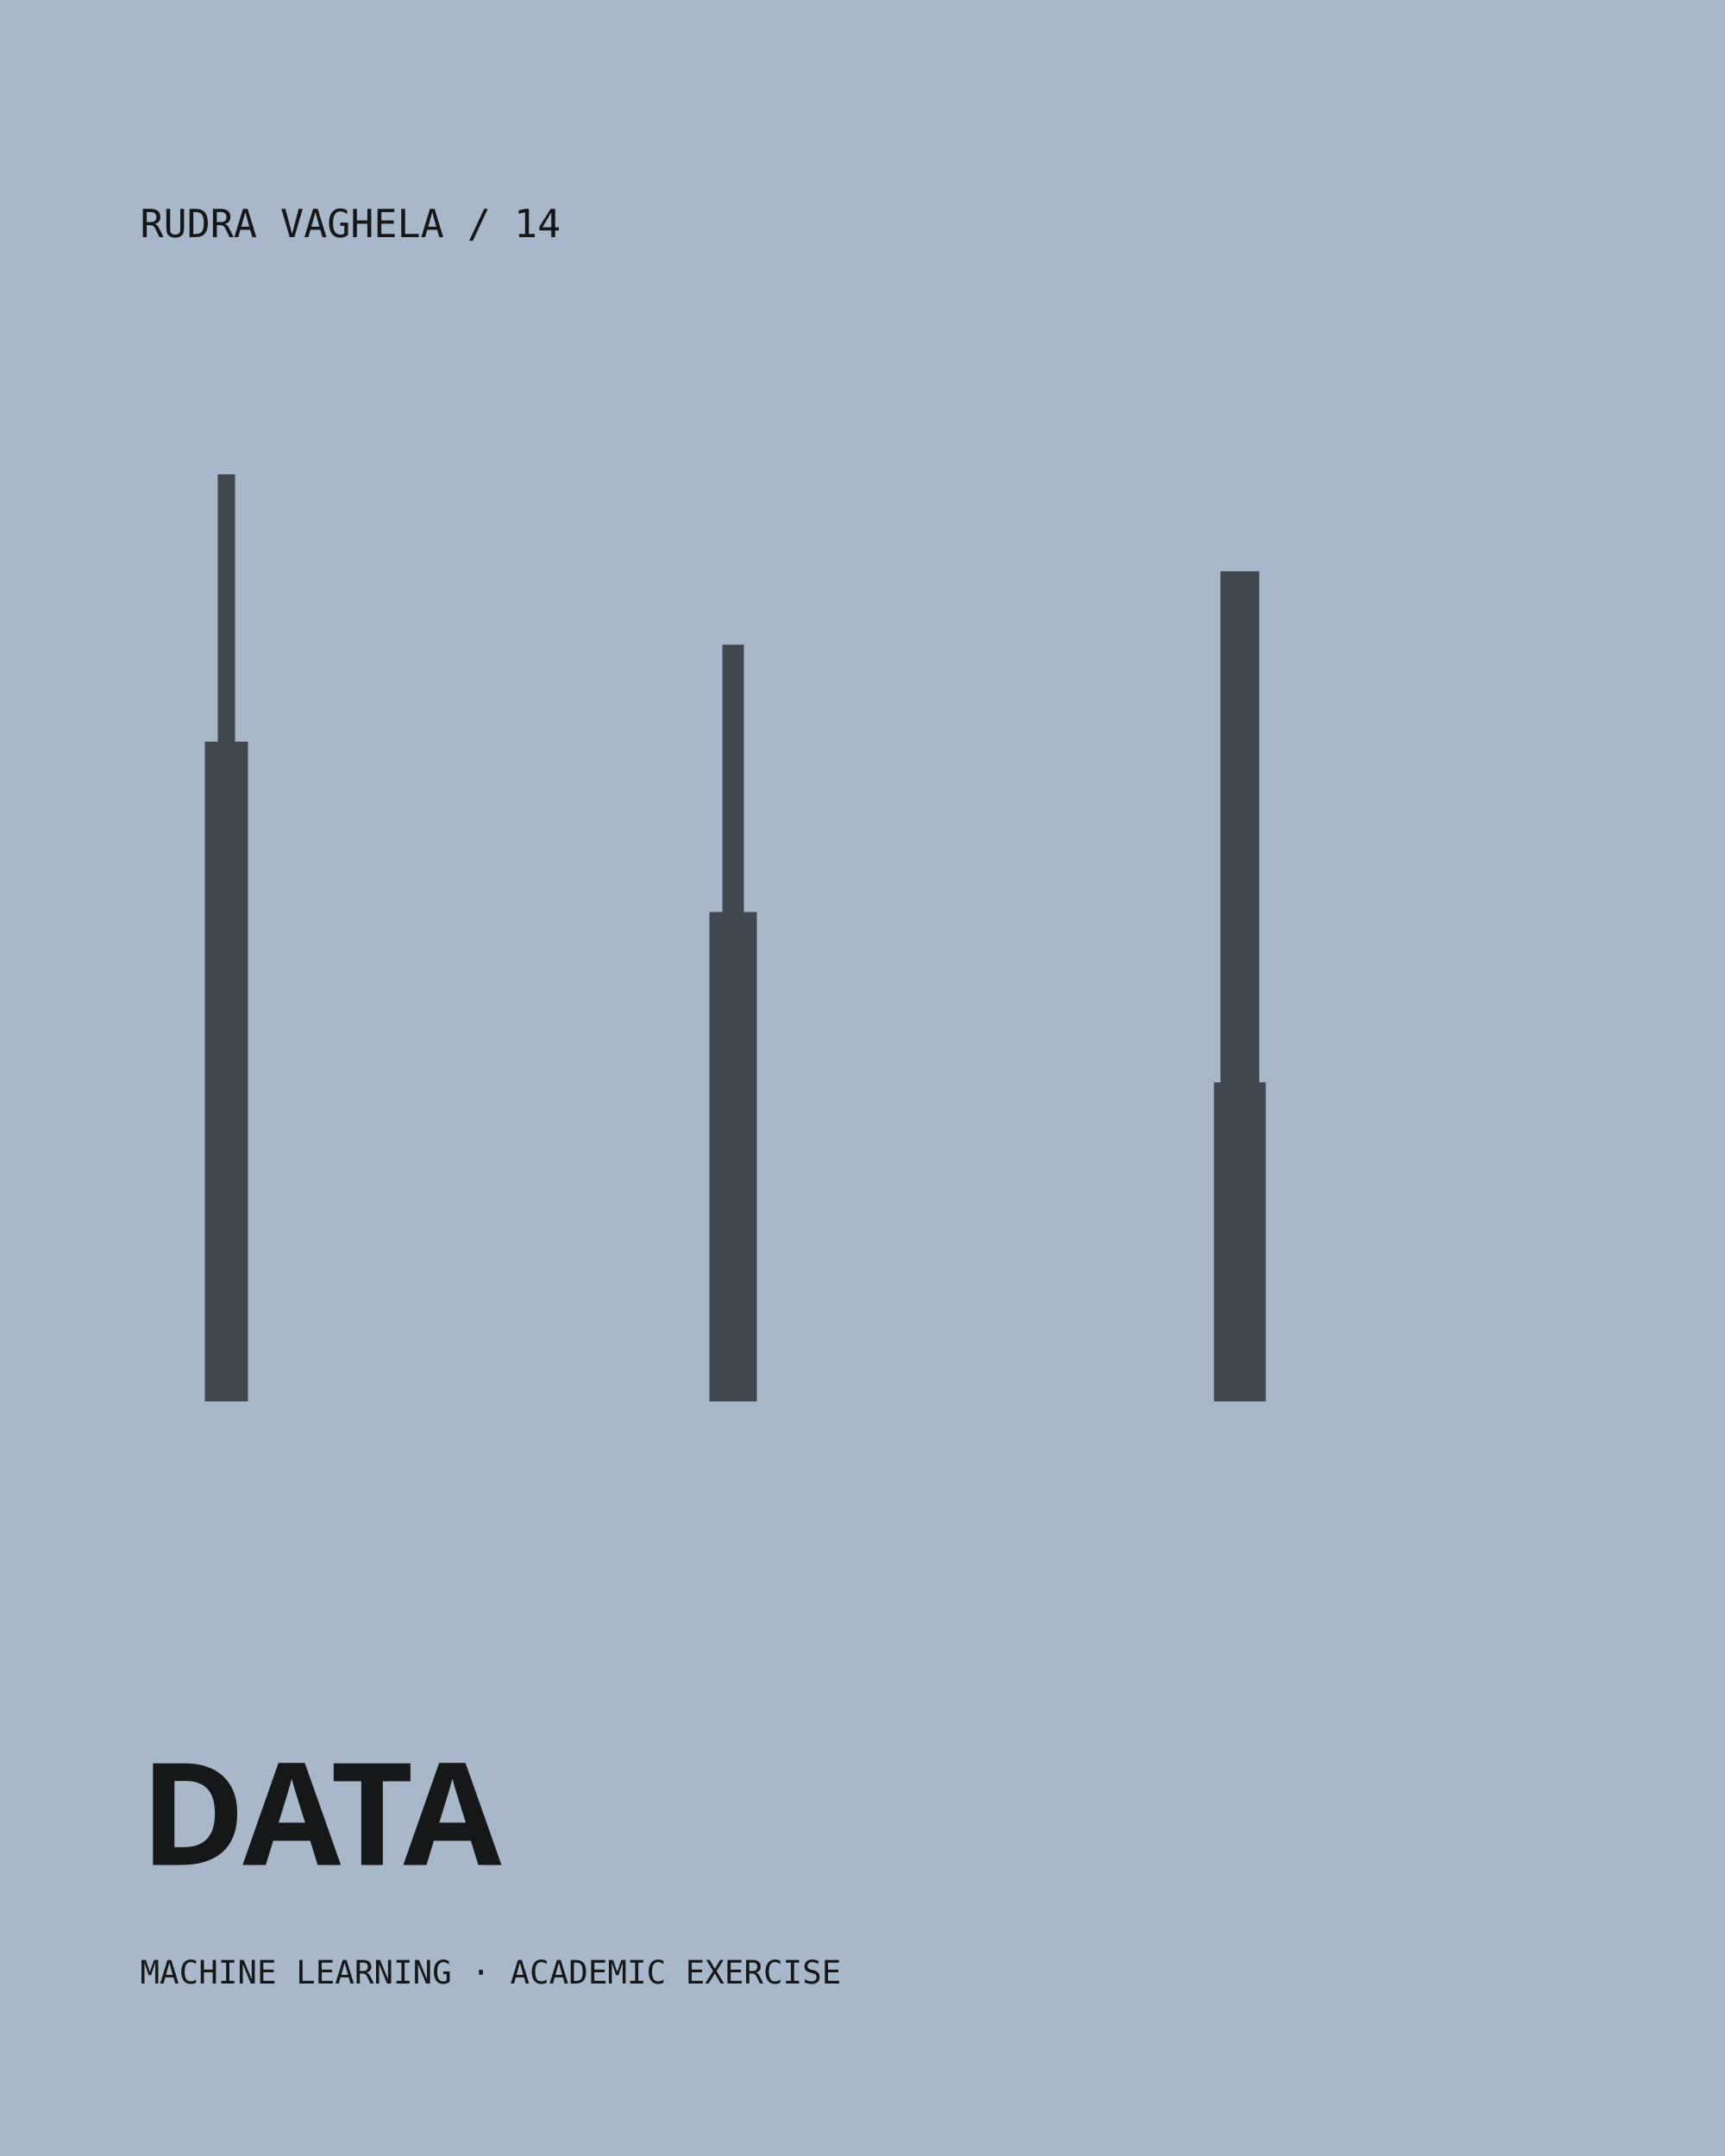
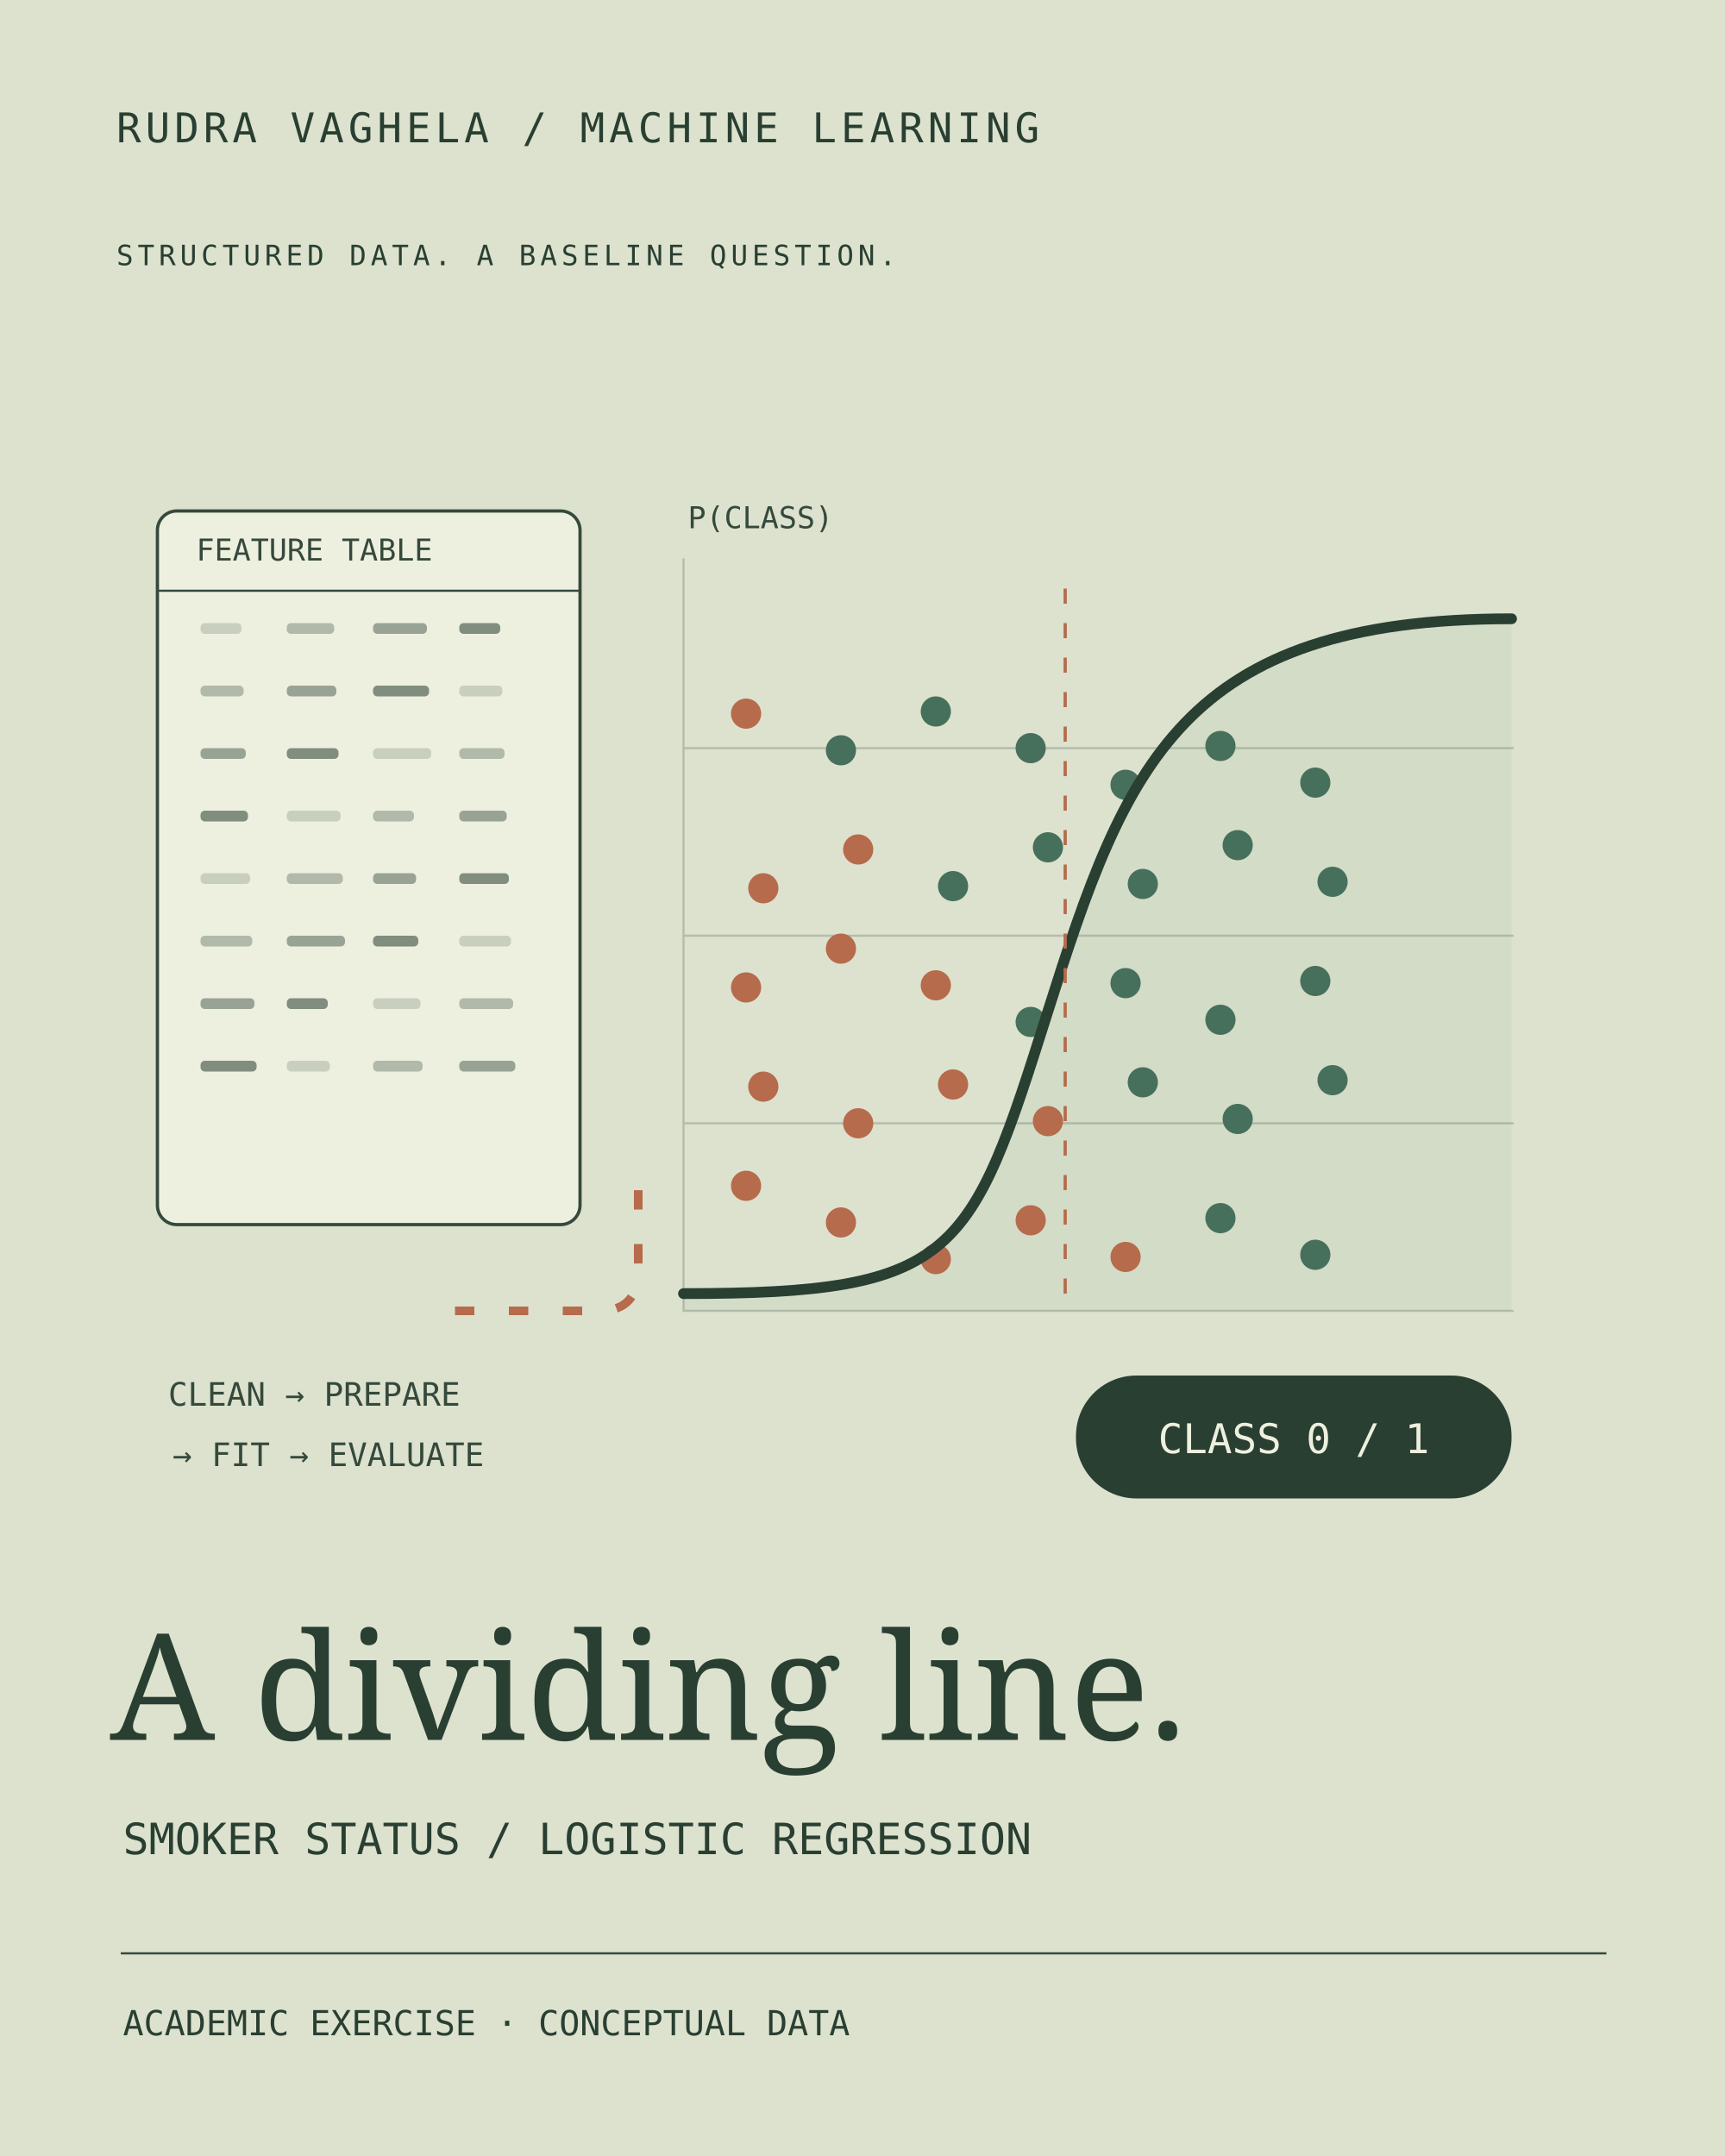
- <svg xmlns="http://www.w3.org/2000/svg" width="800" height="1000" viewBox="0 0 800 1000" style="color:#151719">
-   <rect width="800" height="1000" fill="#a8b8cb" />
-   <g opacity=".7">
-     <path d="M105 650V220" stroke="currentColor" stroke-width="8" />
-     <path d="M340 650V299" stroke="currentColor" stroke-width="10" />
-     <path d="M575 650V378" stroke="currentColor" stroke-width="12" />
-     <path d="M105 650V457" stroke="currentColor" stroke-width="14" />
-     <path d="M340 650V536" stroke="currentColor" stroke-width="16" />
-     <path d="M575 650V265" stroke="currentColor" stroke-width="18" />
-     <path d="M105 650V344" stroke="currentColor" stroke-width="20" />
-     <path d="M340 650V423" stroke="currentColor" stroke-width="22" />
-     <path d="M575 650V502" stroke="currentColor" stroke-width="24" />
+ <svg xmlns="http://www.w3.org/2000/svg" width="800" height="1000" viewBox="0 0 800 1000" preserveAspectRatio="xMidYMid meet" data-background="#dce2ce">
+   <rect width="800" height="1000" fill="#dce2ce" />
+   <g fill="#293f32" font-family="monospace" font-size="19" letter-spacing="2">
+     <text x="54" y="66">RUDRA VAGHELA / MACHINE LEARNING</text>
+     <text x="54" y="123" font-size="13">STRUCTURED DATA. A BASELINE QUESTION.</text>
  </g>
-   <text x="65" y="110" fill="#151719" font-family="monospace" font-size="18">RUDRA VAGHELA / 14</text>
-   <text x="65" y="865" fill="#151719" font-family="sans-serif" font-size="66" font-weight="700">DATA</text>
-   <text x="65" y="920" fill="#151719" font-family="monospace" font-size="15">MACHINE LEARNING · ACADEMIC EXERCISE</text>
+   <rect x="73" y="237" width="196" height="331" rx="9" fill="#eef0df" stroke="#35493c" stroke-width="1.5" />
+   <path d="M73 274h196" stroke="#35493c" />
+   <text x="91" y="260" fill="#35493c" font-family="monospace" font-size="14">FEATURE TABLE</text>
+   <rect x="93" y="289" width="19" height="5" rx="2" fill="#35493c" opacity="0.2" />
+   <rect x="133" y="289" width="22" height="5" rx="2" fill="#35493c" opacity="0.33" />
+   <rect x="173" y="289" width="25" height="5" rx="2" fill="#35493c" opacity="0.46" />
+   <rect x="213" y="289" width="19" height="5" rx="2" fill="#35493c" opacity="0.59" />
+   <rect x="93" y="318" width="20" height="5" rx="2" fill="#35493c" opacity="0.33" />
+   <rect x="133" y="318" width="23" height="5" rx="2" fill="#35493c" opacity="0.46" />
+   <rect x="173" y="318" width="26" height="5" rx="2" fill="#35493c" opacity="0.59" />
+   <rect x="213" y="318" width="20" height="5" rx="2" fill="#35493c" opacity="0.2" />
+   <rect x="93" y="347" width="21" height="5" rx="2" fill="#35493c" opacity="0.46" />
+   <rect x="133" y="347" width="24" height="5" rx="2" fill="#35493c" opacity="0.59" />
+   <rect x="173" y="347" width="27" height="5" rx="2" fill="#35493c" opacity="0.2" />
+   <rect x="213" y="347" width="21" height="5" rx="2" fill="#35493c" opacity="0.33" />
+   <rect x="93" y="376" width="22" height="5" rx="2" fill="#35493c" opacity="0.59" />
+   <rect x="133" y="376" width="25" height="5" rx="2" fill="#35493c" opacity="0.2" />
+   <rect x="173" y="376" width="19" height="5" rx="2" fill="#35493c" opacity="0.33" />
+   <rect x="213" y="376" width="22" height="5" rx="2" fill="#35493c" opacity="0.46" />
+   <rect x="93" y="405" width="23" height="5" rx="2" fill="#35493c" opacity="0.2" />
+   <rect x="133" y="405" width="26" height="5" rx="2" fill="#35493c" opacity="0.33" />
+   <rect x="173" y="405" width="20" height="5" rx="2" fill="#35493c" opacity="0.46" />
+   <rect x="213" y="405" width="23" height="5" rx="2" fill="#35493c" opacity="0.59" />
+   <rect x="93" y="434" width="24" height="5" rx="2" fill="#35493c" opacity="0.33" />
+   <rect x="133" y="434" width="27" height="5" rx="2" fill="#35493c" opacity="0.46" />
+   <rect x="173" y="434" width="21" height="5" rx="2" fill="#35493c" opacity="0.59" />
+   <rect x="213" y="434" width="24" height="5" rx="2" fill="#35493c" opacity="0.2" />
+   <rect x="93" y="463" width="25" height="5" rx="2" fill="#35493c" opacity="0.46" />
+   <rect x="133" y="463" width="19" height="5" rx="2" fill="#35493c" opacity="0.59" />
+   <rect x="173" y="463" width="22" height="5" rx="2" fill="#35493c" opacity="0.2" />
+   <rect x="213" y="463" width="25" height="5" rx="2" fill="#35493c" opacity="0.33" />
+   <rect x="93" y="492" width="26" height="5" rx="2" fill="#35493c" opacity="0.59" />
+   <rect x="133" y="492" width="20" height="5" rx="2" fill="#35493c" opacity="0.2" />
+   <rect x="173" y="492" width="23" height="5" rx="2" fill="#35493c" opacity="0.33" />
+   <rect x="213" y="492" width="26" height="5" rx="2" fill="#35493c" opacity="0.46" />
+   <path d="M317 259v349h385m-385-87h385m-385-87h385m-385-87h385" fill="none" stroke="#35493c" stroke-width="1" opacity=".24" />
+   <text x="319" y="245" fill="#35493c" font-family="monospace" font-size="14">P(CLASS)</text>
+   <path d="M317 600c127 0 133-17 169-131s62-182 215-182V608H317Z" fill="#47705c" opacity=".06" />
+   <circle class="art-classify-point" cx="346" cy="550" r="7" fill="#b66b4c" />
+   <circle class="art-classify-point" cx="390" cy="567" r="7" fill="#b66b4c" />
+   <circle class="art-classify-point" cx="434" cy="584" r="7" fill="#b66b4c" />
+   <circle class="art-classify-point" cx="478" cy="566" r="7" fill="#b66b4c" />
+   <circle class="art-classify-point" cx="522" cy="583" r="7" fill="#b66b4c" />
+   <circle class="art-classify-point" cx="566" cy="565" r="7" fill="#47705c" />
+   <circle class="art-classify-point" cx="610" cy="582" r="7" fill="#47705c" />
+   <circle class="art-classify-point" cx="354" cy="504" r="7" fill="#b66b4c" />
+   <circle class="art-classify-point" cx="398" cy="521" r="7" fill="#b66b4c" />
+   <circle class="art-classify-point" cx="442" cy="503" r="7" fill="#b66b4c" />
+   <circle class="art-classify-point" cx="486" cy="520" r="7" fill="#b66b4c" />
+   <circle class="art-classify-point" cx="530" cy="502" r="7" fill="#47705c" />
+   <circle class="art-classify-point" cx="574" cy="519" r="7" fill="#47705c" />
+   <circle class="art-classify-point" cx="618" cy="501" r="7" fill="#47705c" />
+   <circle class="art-classify-point" cx="346" cy="458" r="7" fill="#b66b4c" />
+   <circle class="art-classify-point" cx="390" cy="440" r="7" fill="#b66b4c" />
+   <circle class="art-classify-point" cx="434" cy="457" r="7" fill="#b66b4c" />
+   <circle class="art-classify-point" cx="478" cy="474" r="7" fill="#47705c" />
+   <circle class="art-classify-point" cx="522" cy="456" r="7" fill="#47705c" />
+   <circle class="art-classify-point" cx="566" cy="473" r="7" fill="#47705c" />
+   <circle class="art-classify-point" cx="610" cy="455" r="7" fill="#47705c" />
+   <circle class="art-classify-point" cx="354" cy="412" r="7" fill="#b66b4c" />
+   <circle class="art-classify-point" cx="398" cy="394" r="7" fill="#b66b4c" />
+   <circle class="art-classify-point" cx="442" cy="411" r="7" fill="#47705c" />
+   <circle class="art-classify-point" cx="486" cy="393" r="7" fill="#47705c" />
+   <circle class="art-classify-point" cx="530" cy="410" r="7" fill="#47705c" />
+   <circle class="art-classify-point" cx="574" cy="392" r="7" fill="#47705c" />
+   <circle class="art-classify-point" cx="618" cy="409" r="7" fill="#47705c" />
+   <circle class="art-classify-point" cx="346" cy="331" r="7" fill="#b66b4c" />
+   <circle class="art-classify-point" cx="390" cy="348" r="7" fill="#47705c" />
+   <circle class="art-classify-point" cx="434" cy="330" r="7" fill="#47705c" />
+   <circle class="art-classify-point" cx="478" cy="347" r="7" fill="#47705c" />
+   <circle class="art-classify-point" cx="522" cy="364" r="7" fill="#47705c" />
+   <circle class="art-classify-point" cx="566" cy="346" r="7" fill="#47705c" />
+   <circle class="art-classify-point" cx="610" cy="363" r="7" fill="#47705c" />
+   <path class="art-classify-curve" d="M317 600c127 0 133-17 169-131s62-182 215-182" fill="none" stroke="#293f32" stroke-width="5" stroke-linecap="round" />
+   <path d="M494 273v335" stroke="#b66b4c" stroke-width="1.5" stroke-dasharray="7 9" />
+   <path class="art-classify-transfer" d="M211 608h67q18 0 18-19v-42" fill="none" stroke="#b66b4c" stroke-width="4" stroke-dasharray="9 16" />
+   <g class="art-classify-chip">
+     <rect x="499" y="638" width="202" height="57" rx="28" fill="#293f32" />
+     <text x="600" y="674" fill="#eef0df" font-family="monospace" font-size="19" text-anchor="middle">CLASS 0 / 1</text>
+   </g>
+   <text x="78" y="652" fill="#35493c" font-family="monospace" font-size="15">CLEAN → PREPARE</text>
+   <text x="80" y="680" fill="#35493c" font-family="monospace" font-size="15">→ FIT → EVALUATE</text>
+   <g fill="#293f32">
+     <text x="51" y="807" font-family="Georgia,serif" font-size="69">A dividing line.</text>
+     <text x="57" y="860" font-family="monospace" font-size="20">SMOKER STATUS / LOGISTIC REGRESSION</text>
+     <path d="M56 906h689" stroke="#35493c" />
+     <text x="57" y="944" font-family="monospace" font-size="16">ACADEMIC EXERCISE · CONCEPTUAL DATA</text>
+   </g>
</svg>
